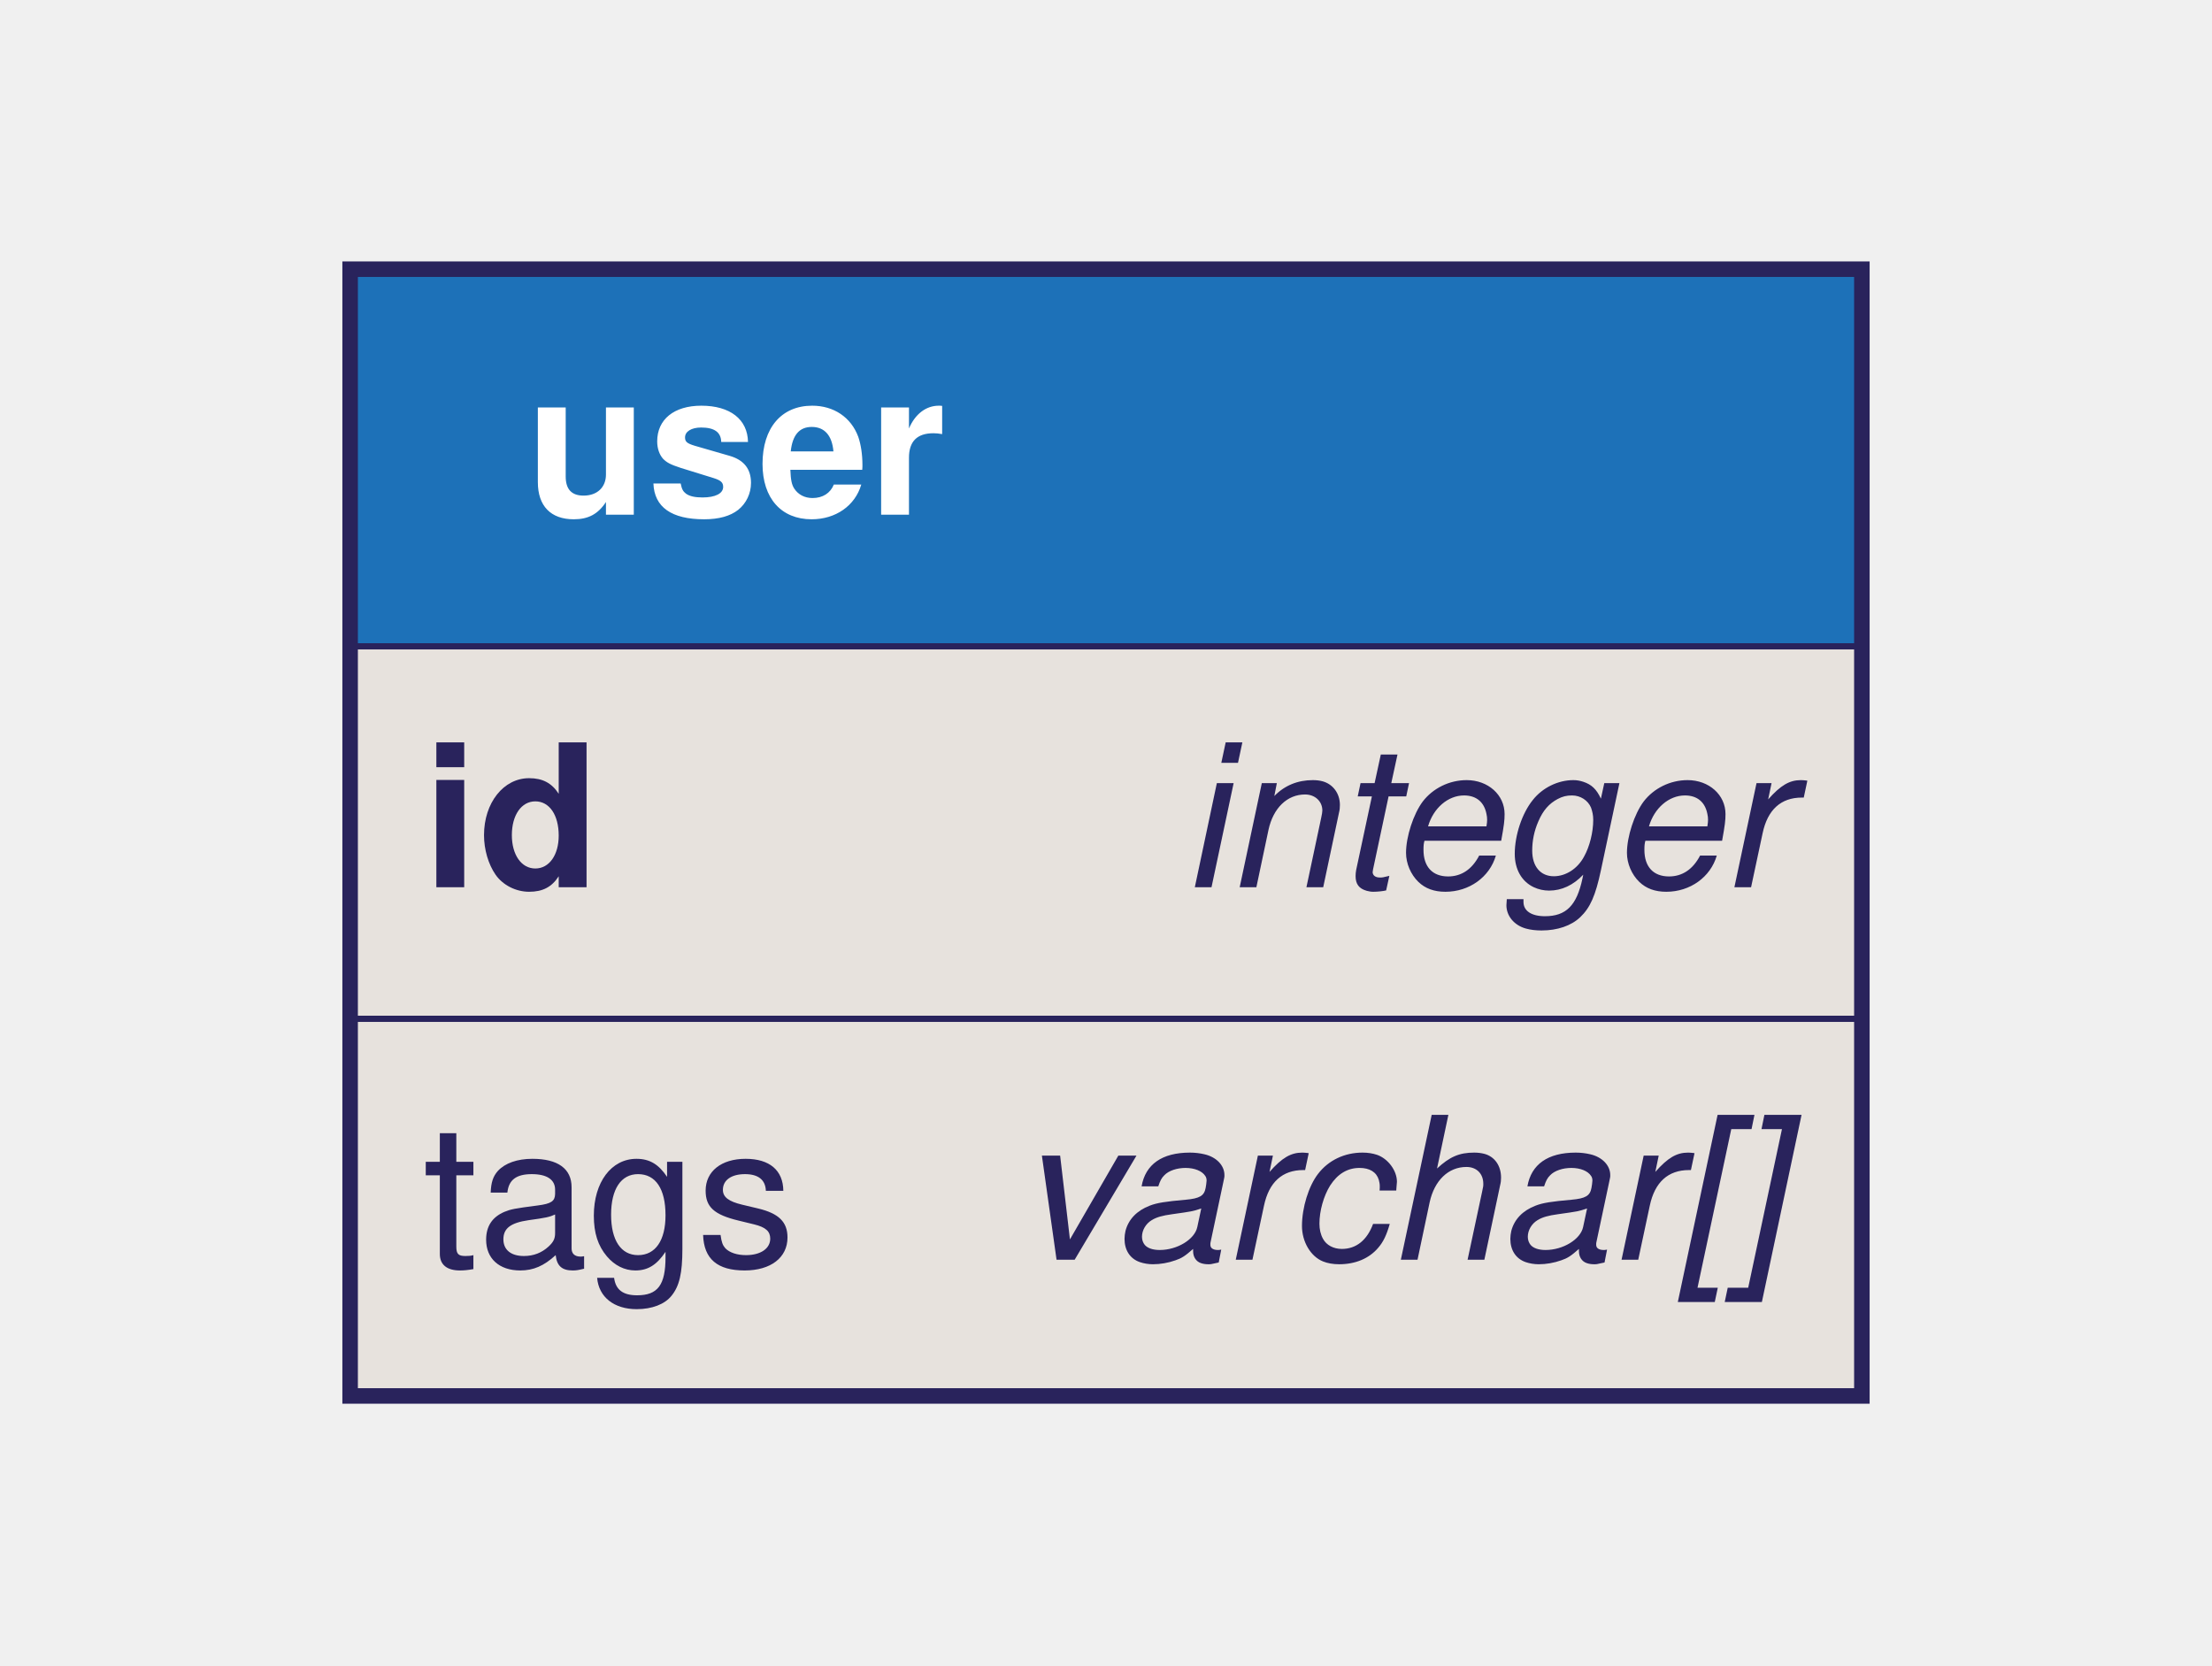
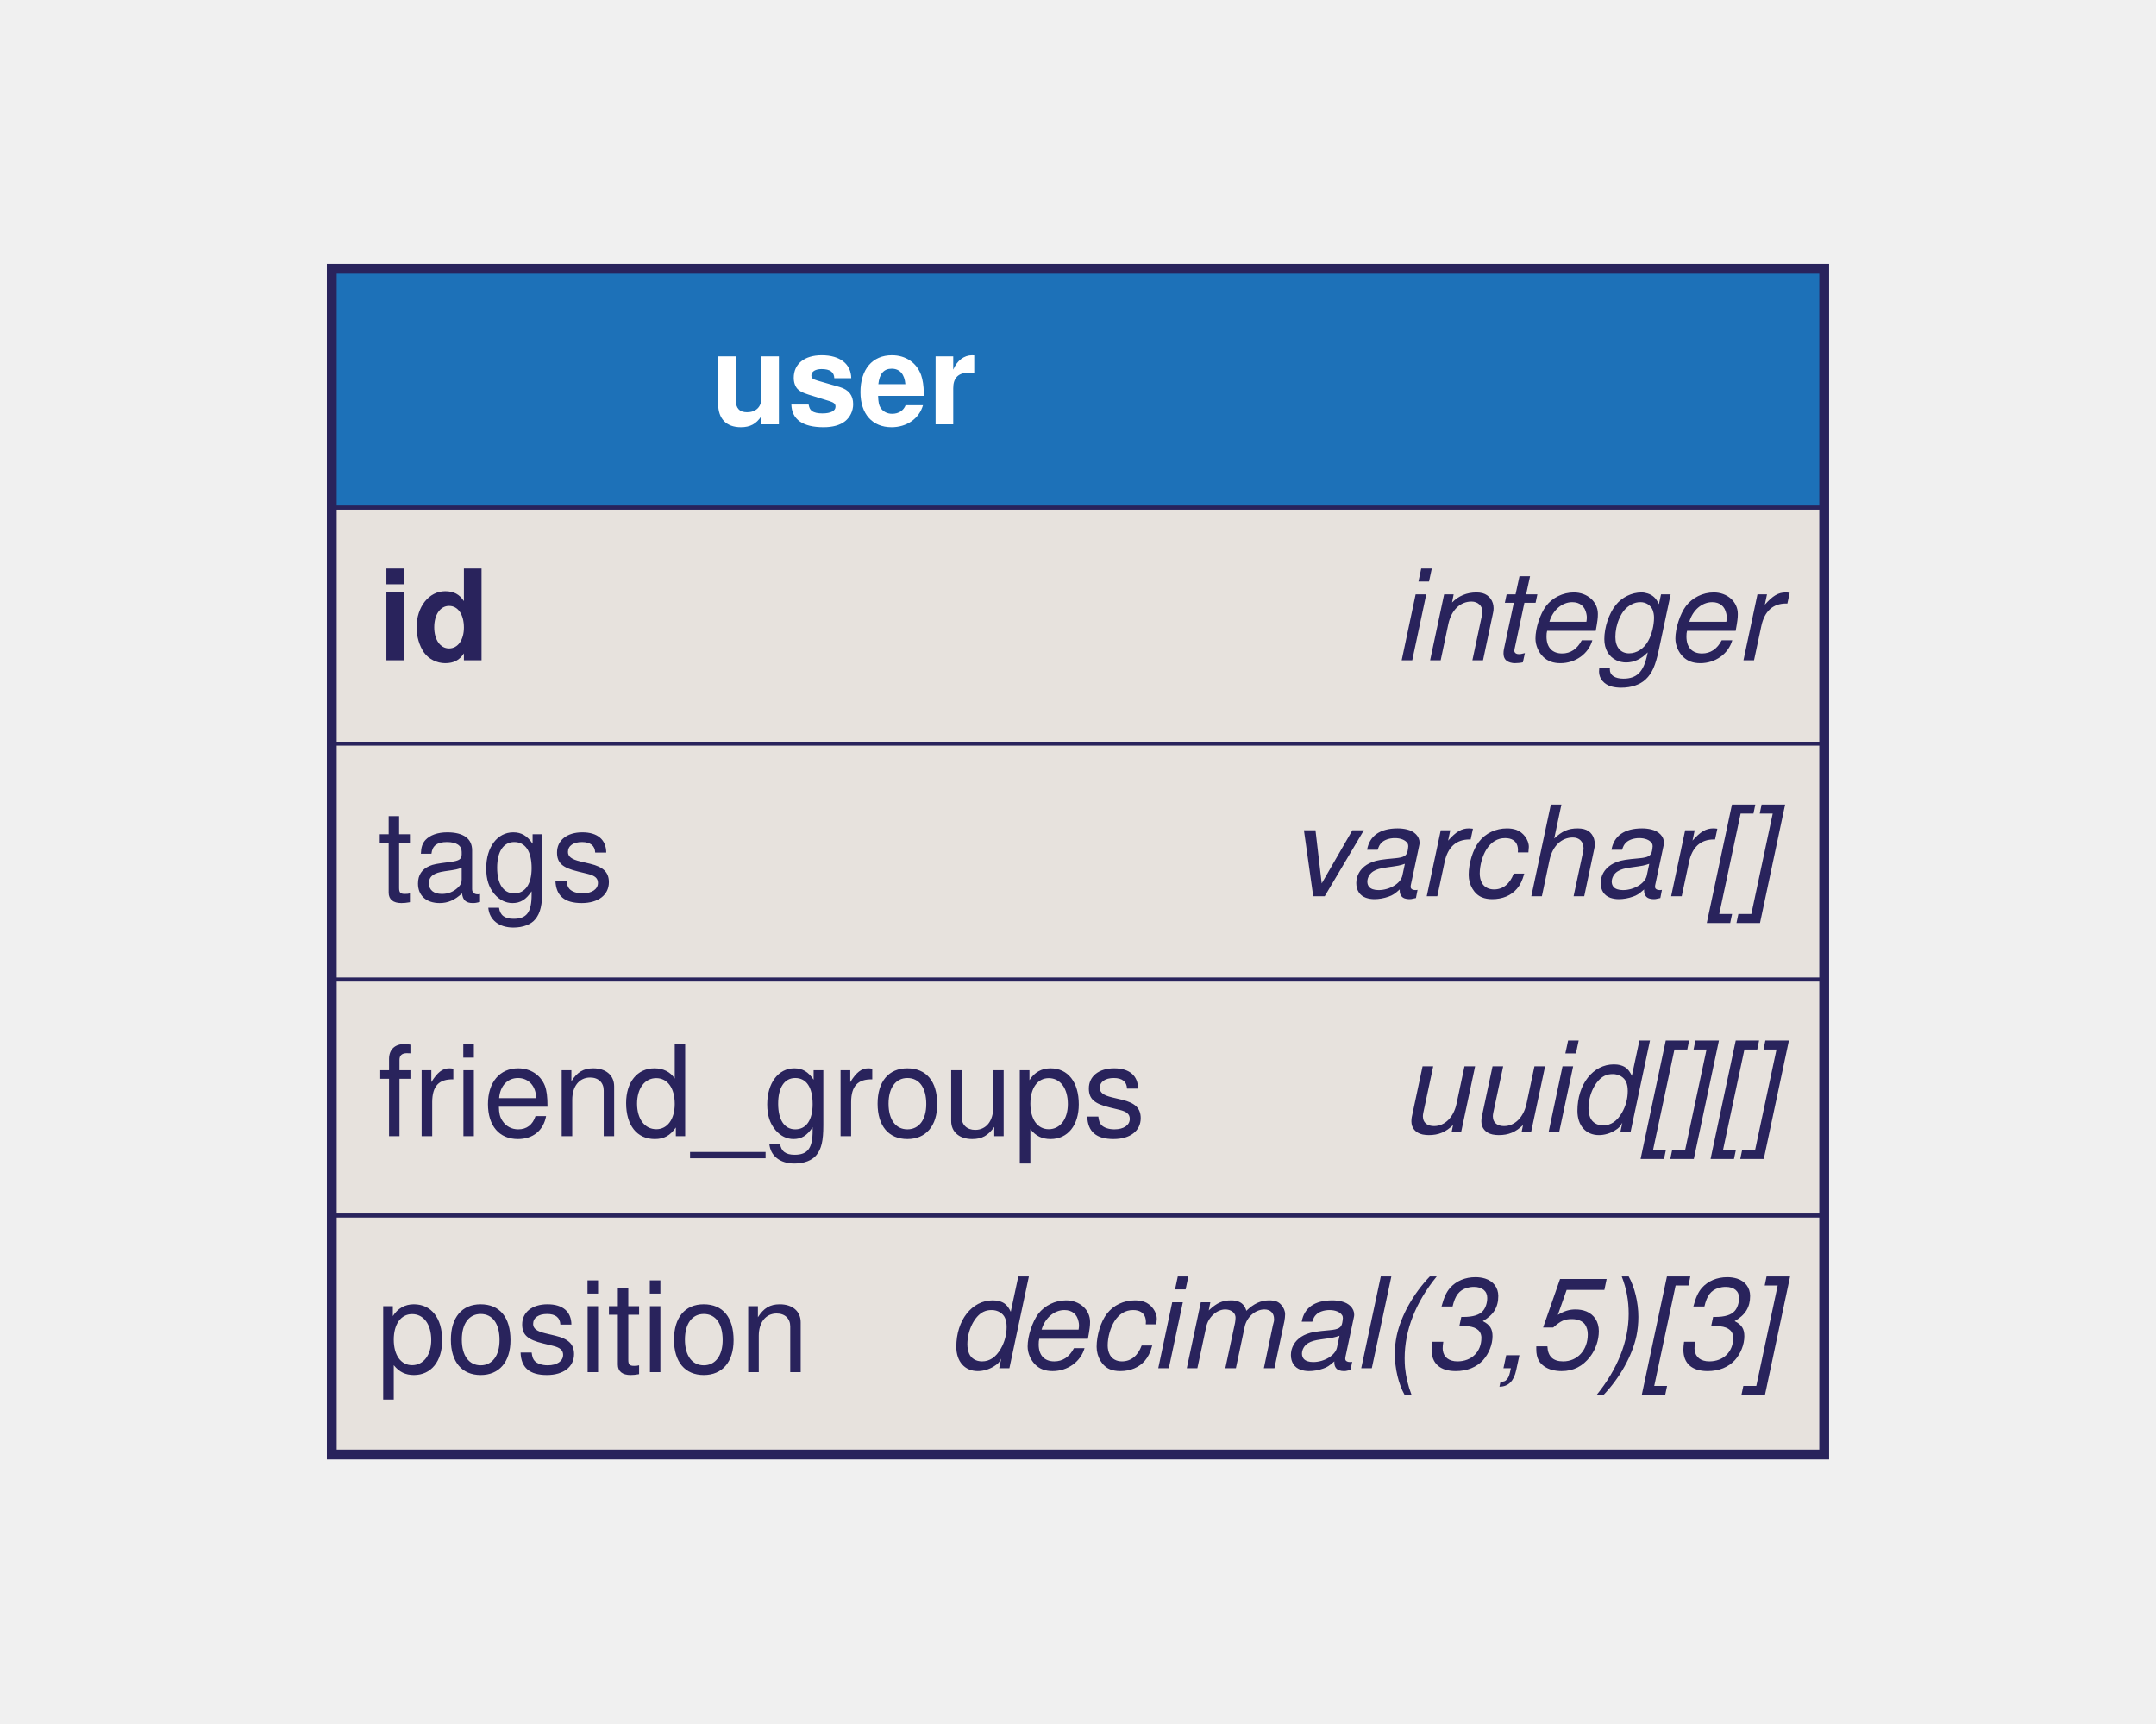
- <svg xmlns="http://www.w3.org/2000/svg" width="356pt" height="268pt" viewBox="0.00 0.00 355.90 268.22">
-   <g id="graph0" class="graph" transform="scale(1 1) rotate(0) translate(4 264.22)">
+ <svg xmlns="http://www.w3.org/2000/svg" width="548pt" height="438pt" viewBox="0.00 0.00 548.23 437.92">
+   <g id="graph0" class="graph" transform="scale(1 1) rotate(0) translate(4 433.92)">
    <g id="user" class="node">
-       <ellipse fill="none" stroke="black" stroke-width="0" cx="173.95" cy="-130.11" rx="173.9" ry="130.22" />
-       <polygon fill="#1d71b8" stroke="transparent" points="52.95,-160.11 52.95,-220.11 294.95,-220.11 294.95,-160.11 52.95,-160.11" />
-       <polygon fill="none" stroke="#29235c" points="52.95,-160.11 52.95,-220.11 294.95,-220.11 294.95,-160.11 52.95,-160.11" />
-       <text text-anchor="start" x="80.58" y="-181.31" font-family="Helvetica,sans-Serif" font-weight="bold" font-size="32.00" fill="#ffffff">       user       </text>
-       <polygon fill="#e7e2dd" stroke="transparent" points="52.95,-100.11 52.95,-160.11 294.95,-160.11 294.95,-100.11 52.95,-100.11" />
-       <polygon fill="none" stroke="#29235c" points="52.95,-100.11 52.95,-160.11 294.95,-160.11 294.95,-100.11 52.95,-100.11" />
-       <text text-anchor="start" x="63.95" y="-121.31" font-family="Helvetica,sans-Serif" font-weight="bold" font-size="32.00" fill="#29235c">id</text>
-       <text text-anchor="start" x="88.84" y="-121.31" font-family="Helvetica,sans-Serif" font-size="32.00" fill="#29235c">    </text>
-       <text text-anchor="start" x="186.15" y="-121.31" font-family="Helvetica,sans-Serif" font-style="italic" font-size="32.00" fill="#29235c">integer</text>
-       <polygon fill="#e7e2dd" stroke="transparent" points="52.95,-40.11 52.95,-100.11 294.95,-100.11 294.95,-40.11 52.95,-40.11" />
-       <polygon fill="none" stroke="#29235c" points="52.95,-40.11 52.95,-100.11 294.95,-100.11 294.95,-40.11 52.95,-40.11" />
-       <text text-anchor="start" x="63.93" y="-60.31" font-family="Helvetica,sans-Serif" font-size="32.00" fill="#29235c">tags    </text>
-       <text text-anchor="start" x="159.72" y="-61.31" font-family="Helvetica,sans-Serif" font-style="italic" font-size="32.00" fill="#29235c">varchar[]</text>
-       <polygon fill="none" stroke="#29235c" stroke-width="2" points="51.95,-39.11 51.95,-221.11 295.95,-221.11 295.95,-39.11 51.95,-39.11" />
+       <ellipse fill="none" stroke="black" stroke-width="0" cx="270.11" cy="-214.96" rx="270.23" ry="214.92" />
+       <polygon fill="#1d71b8" stroke="transparent" points="81.11,-304.96 81.11,-364.96 459.11,-364.96 459.11,-304.96 81.11,-304.96" />
+       <polygon fill="none" stroke="#29235c" points="81.11,-304.96 81.11,-364.96 459.11,-364.96 459.11,-304.96 81.11,-304.96" />
+       <text text-anchor="start" x="176.75" y="-326.16" font-family="Helvetica,sans-Serif" font-weight="bold" font-size="32.00" fill="#ffffff">       user       </text>
+       <polygon fill="#e7e2dd" stroke="transparent" points="81.11,-244.96 81.11,-304.96 459.11,-304.96 459.11,-244.96 81.11,-244.96" />
+       <polygon fill="none" stroke="#29235c" points="81.11,-244.96 81.11,-304.96 459.11,-304.96 459.11,-244.96 81.11,-244.96" />
+       <text text-anchor="start" x="92.11" y="-266.16" font-family="Helvetica,sans-Serif" font-weight="bold" font-size="32.00" fill="#29235c">id</text>
+       <text text-anchor="start" x="117" y="-266.16" font-family="Helvetica,sans-Serif" font-size="32.00" fill="#29235c">    </text>
+       <text text-anchor="start" x="350.31" y="-266.16" font-family="Helvetica,sans-Serif" font-style="italic" font-size="32.00" fill="#29235c">integer</text>
+       <polygon fill="#e7e2dd" stroke="transparent" points="81.11,-184.96 81.11,-244.96 459.11,-244.96 459.11,-184.96 81.11,-184.96" />
+       <polygon fill="none" stroke="#29235c" points="81.11,-184.96 81.11,-244.96 459.11,-244.96 459.11,-184.96 81.11,-184.96" />
+       <text text-anchor="start" x="92.11" y="-205.16" font-family="Helvetica,sans-Serif" font-size="32.00" fill="#29235c">tags    </text>
+       <text text-anchor="start" x="323.66" y="-206.16" font-family="Helvetica,sans-Serif" font-style="italic" font-size="32.00" fill="#29235c">varchar[]</text>
+       <polygon fill="#e7e2dd" stroke="transparent" points="81.11,-124.96 81.11,-184.96 459.11,-184.96 459.11,-124.96 81.11,-124.96" />
+       <polygon fill="none" stroke="#29235c" points="81.11,-124.96 81.11,-184.96 459.11,-184.96 459.11,-124.96 81.11,-124.96" />
+       <text text-anchor="start" x="92.11" y="-145.16" font-family="Helvetica,sans-Serif" font-size="32.00" fill="#29235c">friend_groups    </text>
+       <text text-anchor="start" x="352.08" y="-146.16" font-family="Helvetica,sans-Serif" font-style="italic" font-size="32.00" fill="#29235c">uuid[][]</text>
+       <polygon fill="#e7e2dd" stroke="transparent" points="81.11,-64.96 81.11,-124.96 459.11,-124.96 459.11,-64.96 81.11,-64.96" />
+       <polygon fill="none" stroke="#29235c" points="81.11,-64.96 81.11,-124.96 459.11,-124.96 459.11,-64.96 81.11,-64.96" />
+       <text text-anchor="start" x="91.7" y="-85.16" font-family="Helvetica,sans-Serif" font-size="32.00" fill="#29235c">position    </text>
+       <text text-anchor="start" x="236.83" y="-86.16" font-family="Helvetica,sans-Serif" font-style="italic" font-size="32.00" fill="#29235c">decimal(3,5)[3]</text>
+       <polygon fill="none" stroke="#29235c" stroke-width="2" points="80.11,-63.96 80.11,-365.96 460.11,-365.96 460.11,-63.96 80.11,-63.96" />
    </g>
  </g>
</svg>
